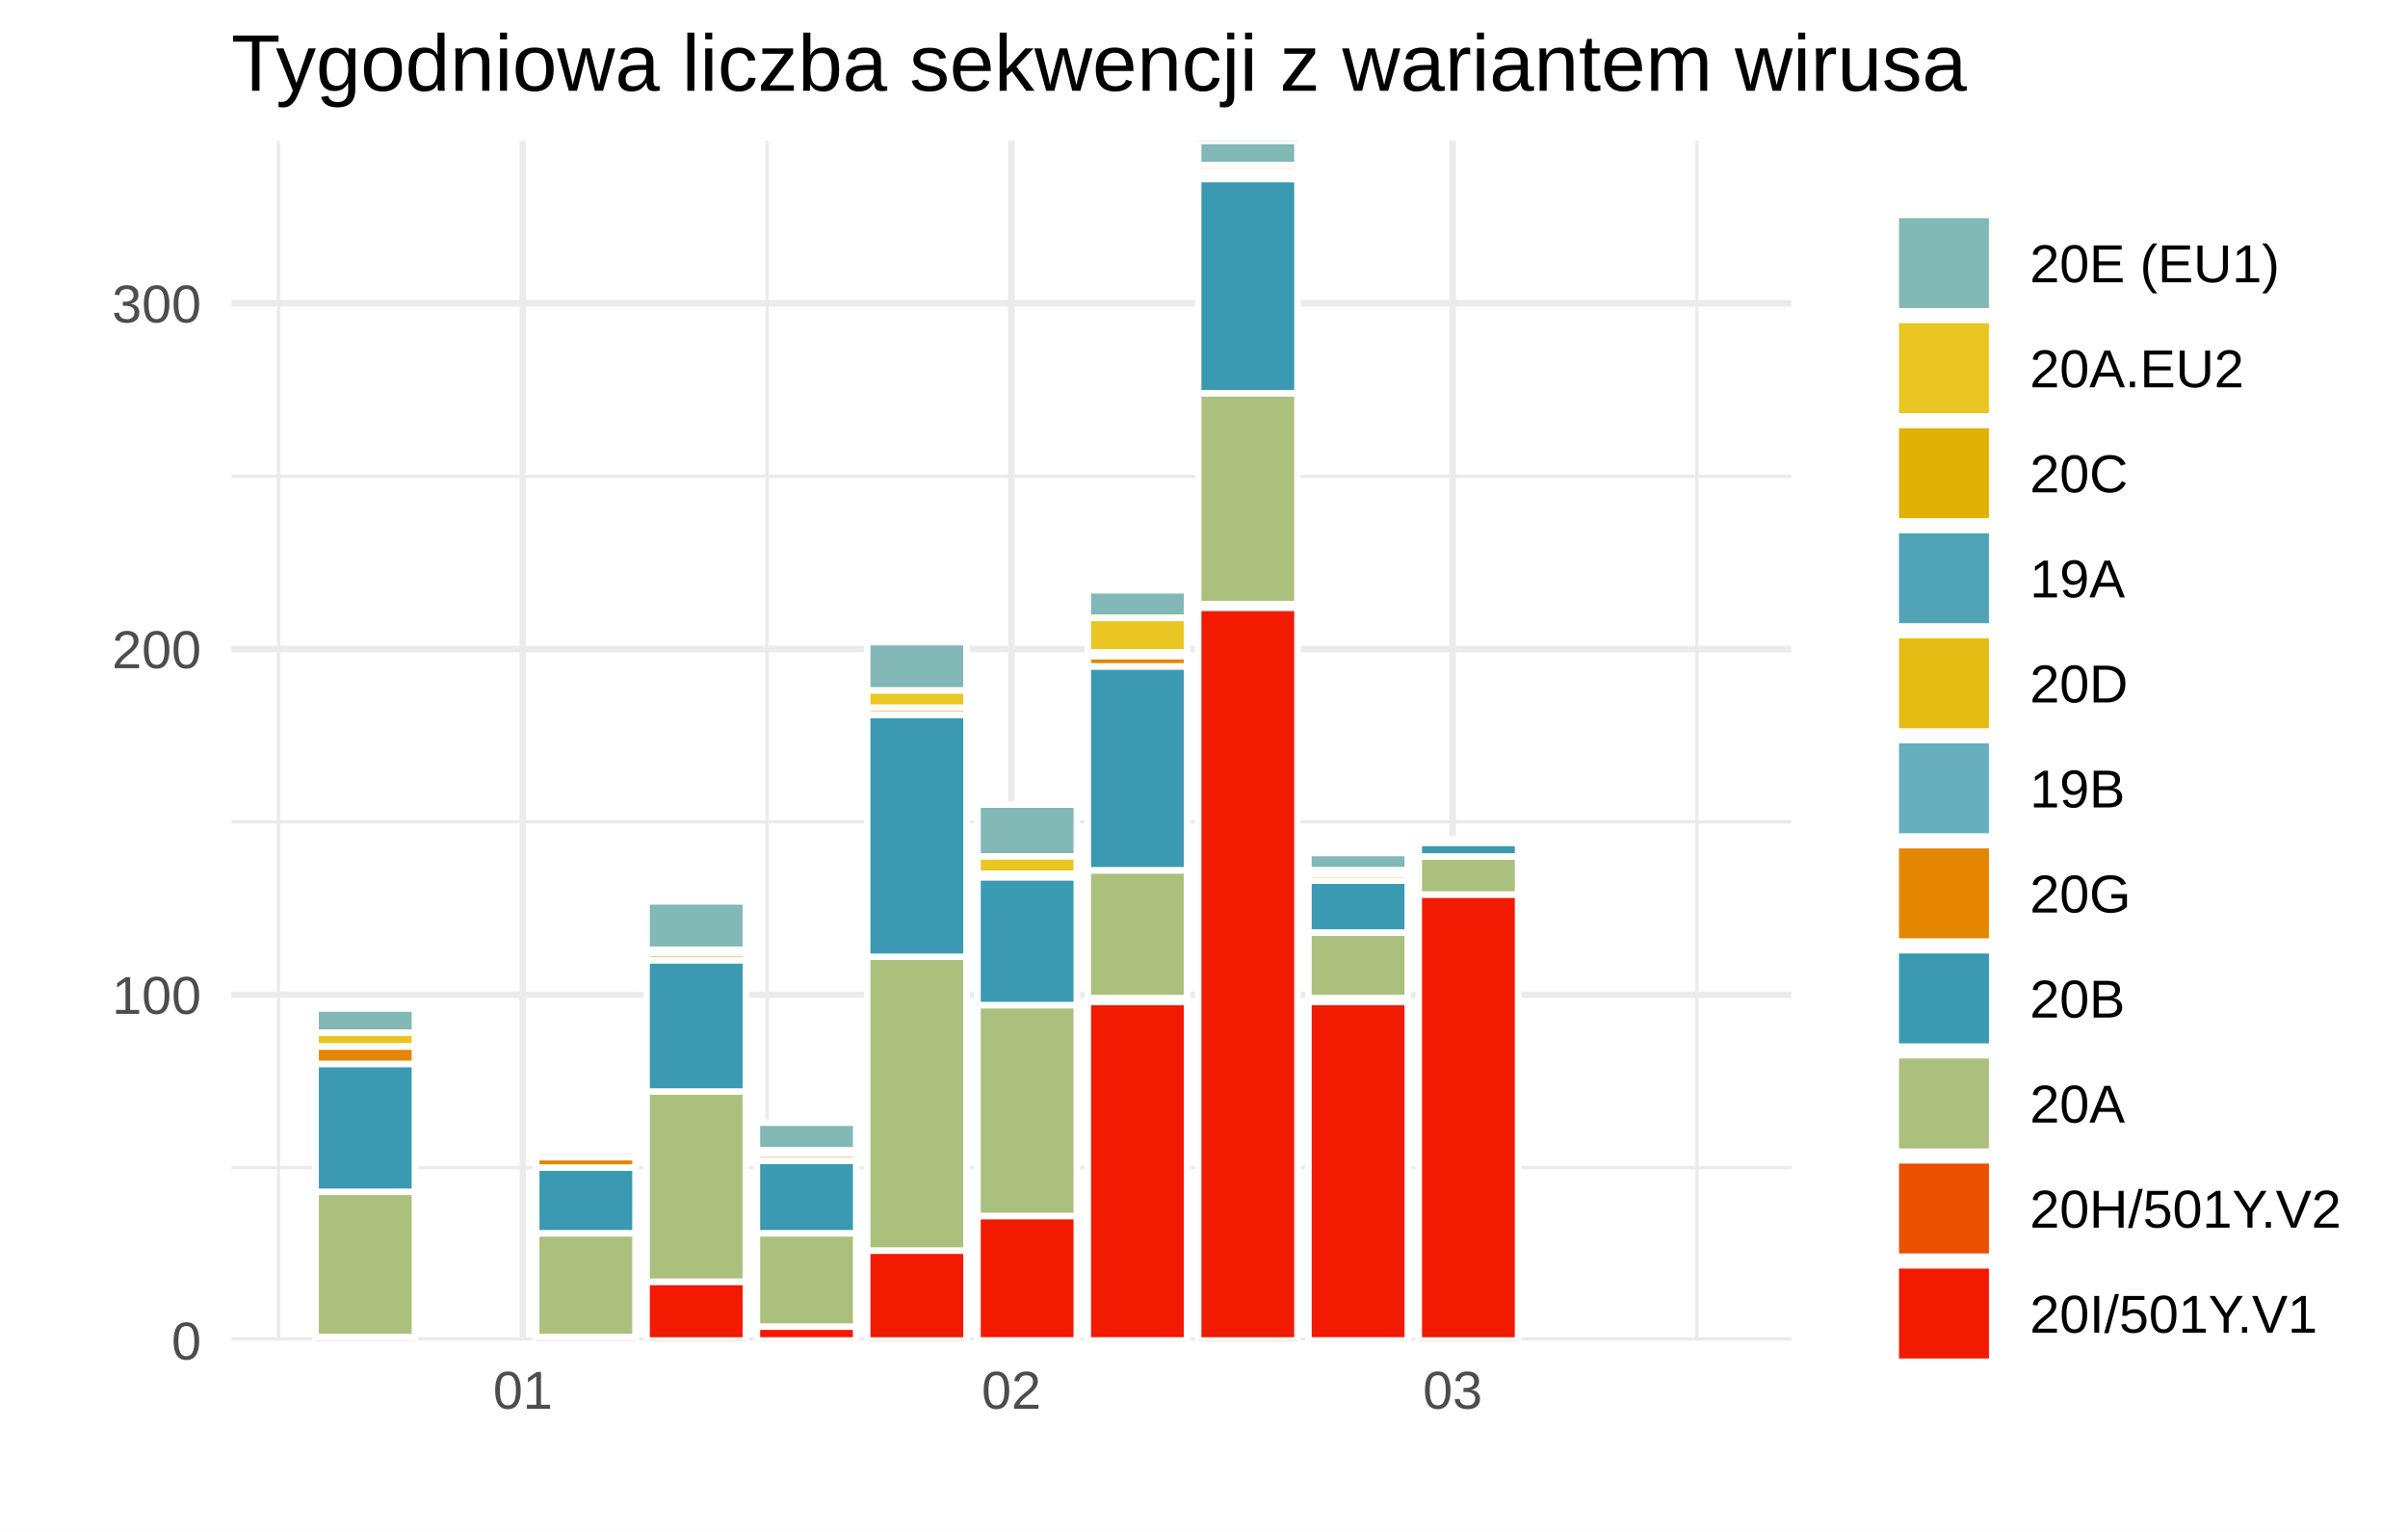
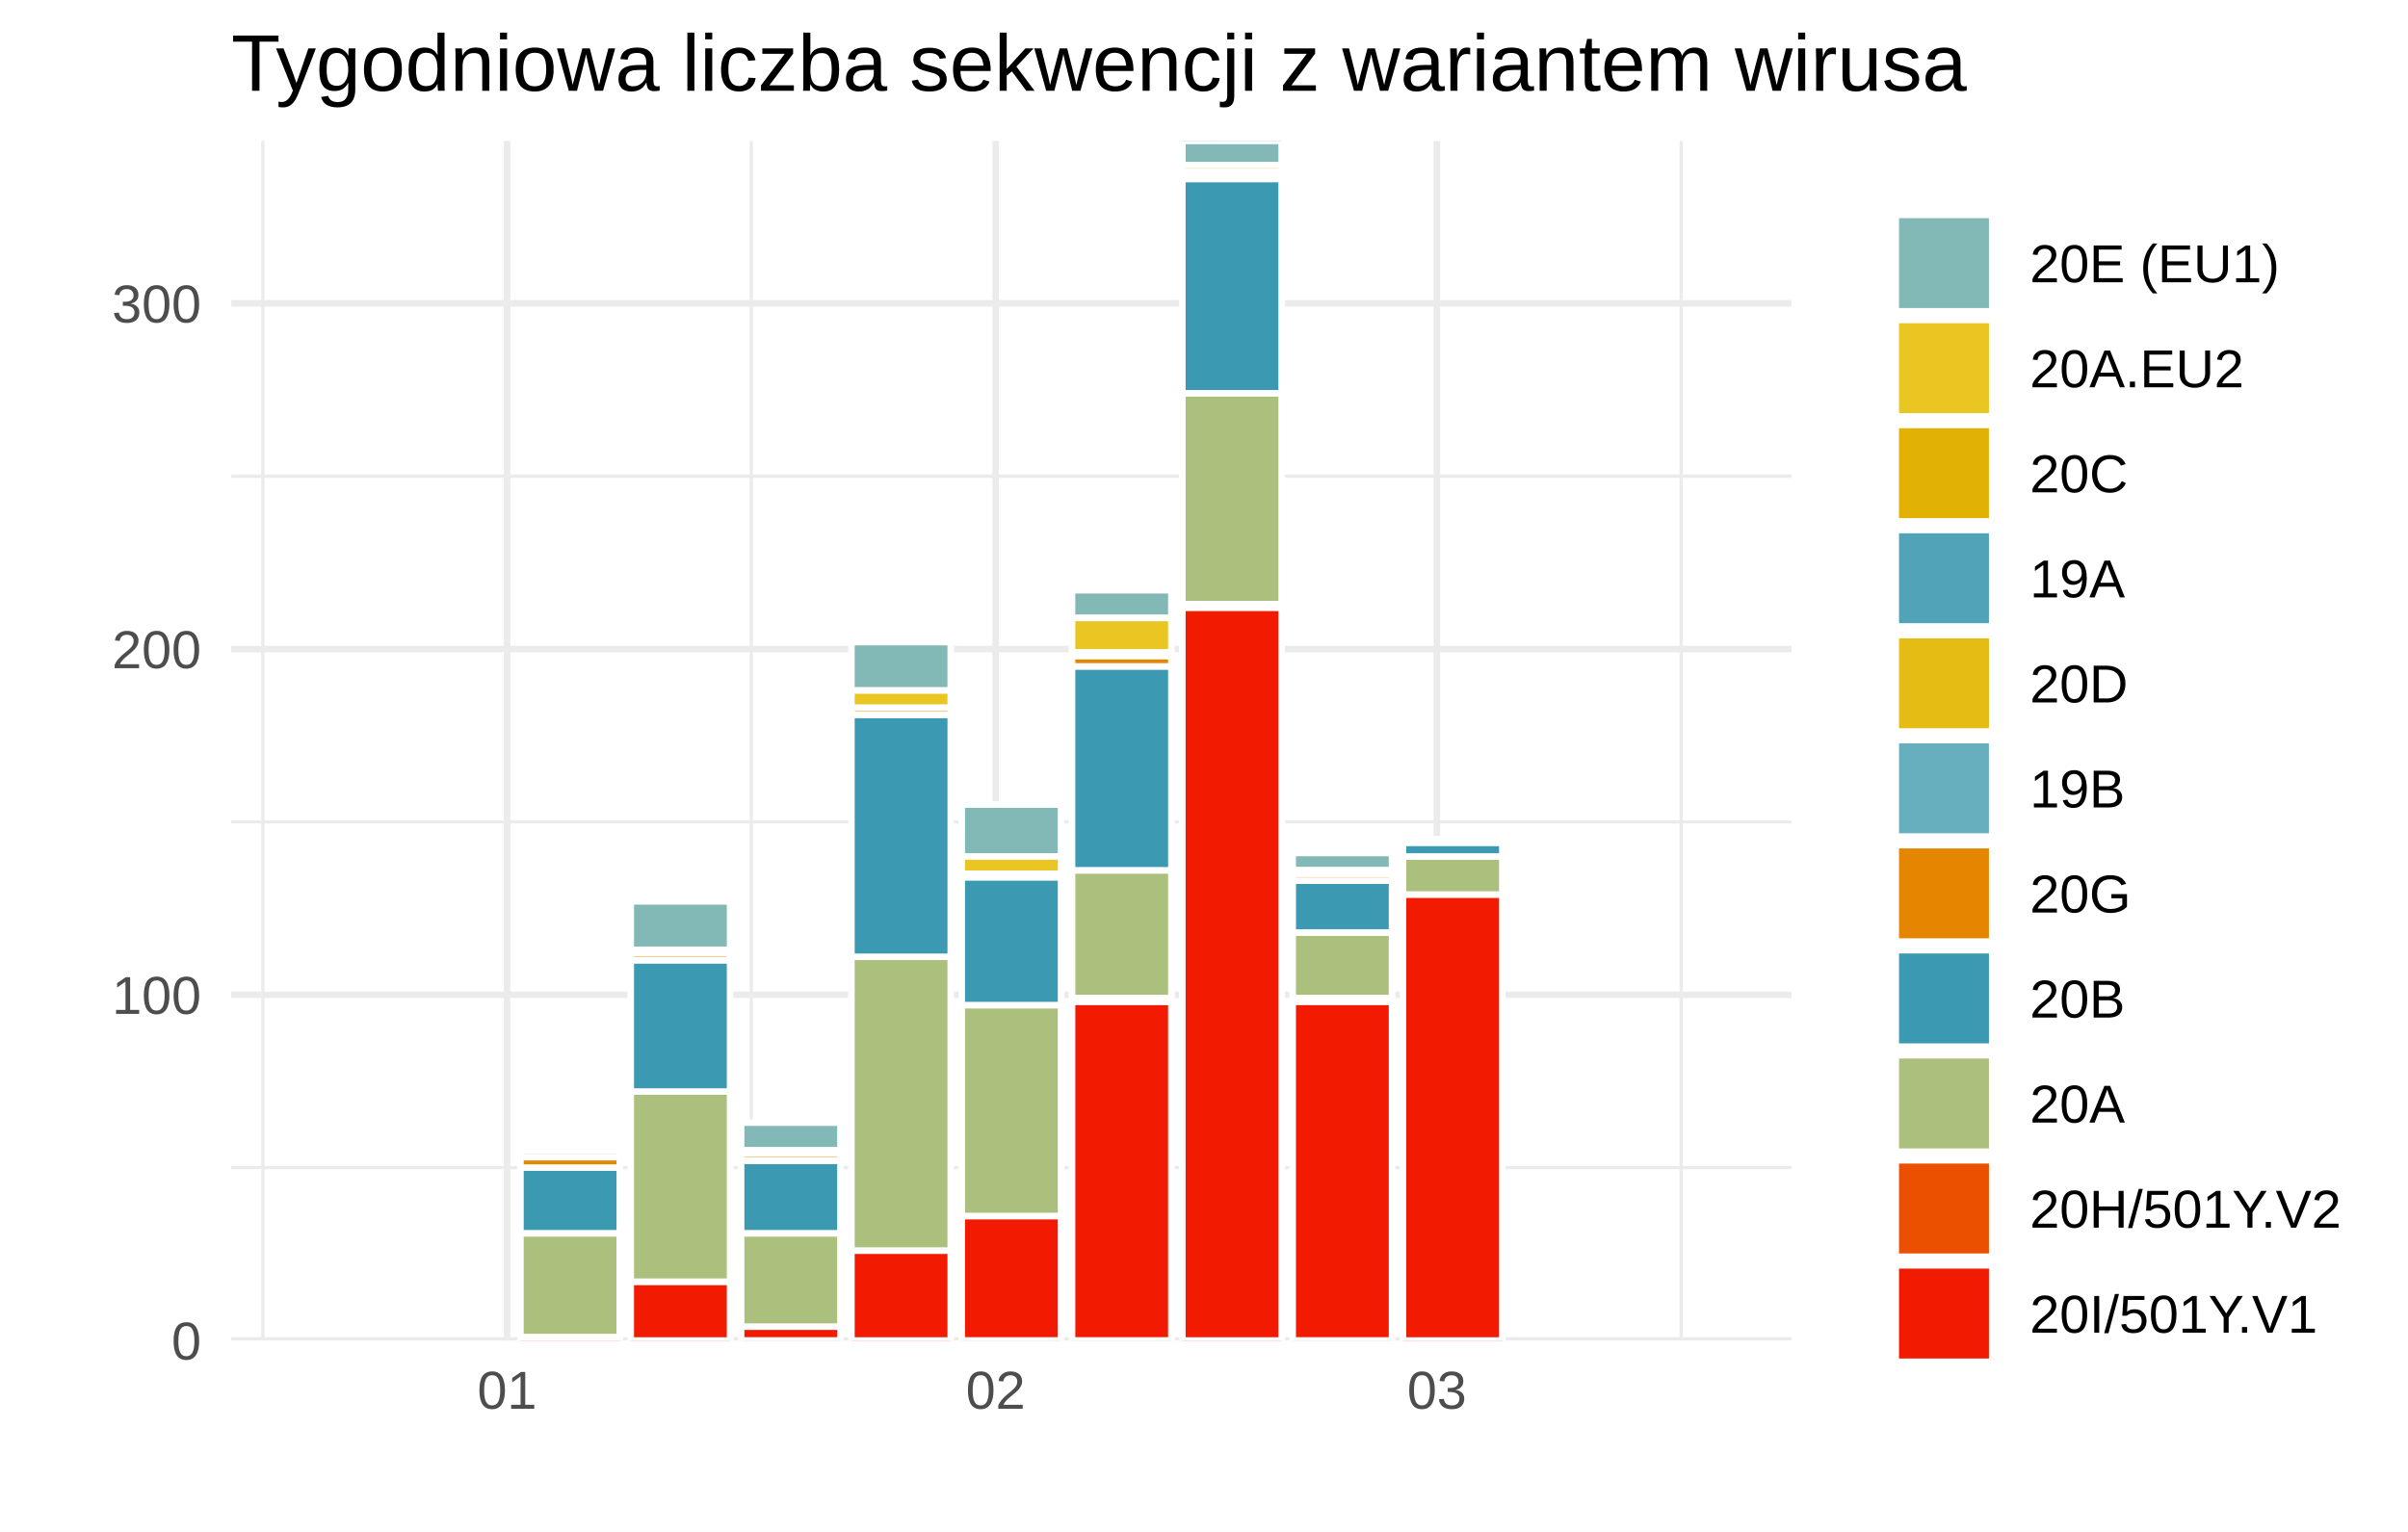
<svg xmlns="http://www.w3.org/2000/svg" class="svglite" width="396.00pt" height="252.00pt" viewBox="0 0 396.00 252.00">
  <defs>
    <style type="text/css">
    .svglite line, .svglite polyline, .svglite polygon, .svglite path, .svglite rect, .svglite circle {
      fill: none;
      stroke: #000000;
      stroke-linecap: round;
      stroke-linejoin: round;
      stroke-miterlimit: 10.00;
    }
  </style>
  </defs>
  <rect width="100%" height="100%" style="stroke: none; fill: #FFFFFF;" />
  <defs>
    <clipPath id="cpMC4wMHwzOTYuMDB8MC4wMHwyNTIuMDA=">
      <rect x="0.00" y="0.00" width="396.00" height="252.00" />
    </clipPath>
  </defs>
  <g clip-path="url(#cpMC4wMHwzOTYuMDB8MC4wMHwyNTIuMDA=)">
</g>
  <defs>
    <clipPath id="cpMzguMDN8Mjk0LjYyfDIzLjE4fDIyMC41MA==">
      <rect x="38.03" y="23.18" width="256.58" height="197.33" />
    </clipPath>
  </defs>
  <g clip-path="url(#cpMzguMDN8Mjk0LjYyfDIzLjE4fDIyMC41MA==)">
    <polyline points="38.03,192.07 294.62,192.07 " style="stroke-width: 0.53; stroke: #EBEBEB; stroke-linecap: butt;" />
    <polyline points="38.03,135.20 294.62,135.20 " style="stroke-width: 0.53; stroke: #EBEBEB; stroke-linecap: butt;" />
    <polyline points="38.03,78.34 294.62,78.34 " style="stroke-width: 0.53; stroke: #EBEBEB; stroke-linecap: butt;" />
-     <polyline points="45.81,220.50 45.81,23.18 " style="stroke-width: 0.53; stroke: #EBEBEB; stroke-linecap: butt;" />
-     <polyline points="126.15,220.50 126.15,23.18 " style="stroke-width: 0.53; stroke: #EBEBEB; stroke-linecap: butt;" />
-     <polyline points="202.61,220.50 202.61,23.18 " style="stroke-width: 0.53; stroke: #EBEBEB; stroke-linecap: butt;" />
-     <polyline points="279.06,220.50 279.06,23.18 " style="stroke-width: 0.53; stroke: #EBEBEB; stroke-linecap: butt;" />
+     <polyline points="43.22,220.50 43.22,23.18 " style="stroke-width: 0.53; stroke: #EBEBEB; stroke-linecap: butt;" />
+     <polyline points="123.56,220.50 123.56,23.18 " style="stroke-width: 0.53; stroke: #EBEBEB; stroke-linecap: butt;" />
+     <polyline points="200.02,220.50 200.02,23.18 " style="stroke-width: 0.53; stroke: #EBEBEB; stroke-linecap: butt;" />
+     <polyline points="276.47,220.50 276.47,23.18 " style="stroke-width: 0.53; stroke: #EBEBEB; stroke-linecap: butt;" />
    <polyline points="38.03,220.50 294.62,220.50 " style="stroke-width: 1.07; stroke: #EBEBEB; stroke-linecap: butt;" />
    <polyline points="38.03,163.64 294.62,163.64 " style="stroke-width: 1.07; stroke: #EBEBEB; stroke-linecap: butt;" />
    <polyline points="38.03,106.77 294.62,106.77 " style="stroke-width: 1.07; stroke: #EBEBEB; stroke-linecap: butt;" />
    <polyline points="38.03,49.90 294.62,49.90 " style="stroke-width: 1.07; stroke: #EBEBEB; stroke-linecap: butt;" />
-     <polyline points="85.98,220.50 85.98,23.18 " style="stroke-width: 1.07; stroke: #EBEBEB; stroke-linecap: butt;" />
-     <polyline points="166.32,220.50 166.32,23.18 " style="stroke-width: 1.07; stroke: #EBEBEB; stroke-linecap: butt;" />
-     <polyline points="238.89,220.50 238.89,23.18 " style="stroke-width: 1.07; stroke: #EBEBEB; stroke-linecap: butt;" />
-     <rect x="51.90" y="219.94" width="16.33" height="0.57" style="stroke-width: 1.07; stroke: #FFFFFF; stroke-linecap: square; stroke-linejoin: miter; fill: #F21A00;" />
-     <rect x="88.18" y="219.94" width="16.33" height="0.57" style="stroke-width: 1.07; stroke: #FFFFFF; stroke-linecap: square; stroke-linejoin: miter; fill: #F21A00;" />
-     <rect x="106.33" y="210.84" width="16.33" height="9.67" style="stroke-width: 1.07; stroke: #FFFFFF; stroke-linecap: square; stroke-linejoin: miter; fill: #F21A00;" />
-     <rect x="124.47" y="218.23" width="16.33" height="2.27" style="stroke-width: 1.07; stroke: #FFFFFF; stroke-linecap: square; stroke-linejoin: miter; fill: #F21A00;" />
-     <rect x="142.61" y="205.72" width="16.33" height="14.79" style="stroke-width: 1.07; stroke: #FFFFFF; stroke-linecap: square; stroke-linejoin: miter; fill: #F21A00;" />
-     <rect x="160.75" y="200.03" width="16.33" height="20.47" style="stroke-width: 1.07; stroke: #FFFFFF; stroke-linecap: square; stroke-linejoin: miter; fill: #F21A00;" />
-     <rect x="178.89" y="164.77" width="16.33" height="55.73" style="stroke-width: 1.07; stroke: #FFFFFF; stroke-linecap: square; stroke-linejoin: miter; fill: #F21A00;" />
-     <rect x="197.04" y="99.95" width="16.33" height="120.56" style="stroke-width: 1.07; stroke: #FFFFFF; stroke-linecap: square; stroke-linejoin: miter; fill: #F21A00;" />
-     <rect x="215.18" y="164.77" width="16.33" height="55.73" style="stroke-width: 1.07; stroke: #FFFFFF; stroke-linecap: square; stroke-linejoin: miter; fill: #F21A00;" />
-     <rect x="233.32" y="147.15" width="16.33" height="73.36" style="stroke-width: 1.07; stroke: #FFFFFF; stroke-linecap: square; stroke-linejoin: miter; fill: #F21A00;" />
-     <rect x="51.90" y="196.05" width="16.33" height="23.88" style="stroke-width: 1.07; stroke: #FFFFFF; stroke-linecap: square; stroke-linejoin: miter; fill: #ACC07E;" />
-     <rect x="88.18" y="202.88" width="16.33" height="17.06" style="stroke-width: 1.07; stroke: #FFFFFF; stroke-linecap: square; stroke-linejoin: miter; fill: #ACC07E;" />
-     <rect x="106.33" y="179.56" width="16.33" height="31.28" style="stroke-width: 1.07; stroke: #FFFFFF; stroke-linecap: square; stroke-linejoin: miter; fill: #ACC07E;" />
-     <rect x="124.47" y="202.88" width="16.33" height="15.35" style="stroke-width: 1.07; stroke: #FFFFFF; stroke-linecap: square; stroke-linejoin: miter; fill: #ACC07E;" />
-     <rect x="142.61" y="157.38" width="16.33" height="48.34" style="stroke-width: 1.07; stroke: #FFFFFF; stroke-linecap: square; stroke-linejoin: miter; fill: #ACC07E;" />
-     <rect x="160.75" y="165.34" width="16.33" height="34.69" style="stroke-width: 1.07; stroke: #FFFFFF; stroke-linecap: square; stroke-linejoin: miter; fill: #ACC07E;" />
-     <rect x="178.89" y="143.17" width="16.33" height="21.04" style="stroke-width: 1.07; stroke: #FFFFFF; stroke-linecap: square; stroke-linejoin: miter; fill: #ACC07E;" />
-     <rect x="197.04" y="64.69" width="16.33" height="34.69" style="stroke-width: 1.07; stroke: #FFFFFF; stroke-linecap: square; stroke-linejoin: miter; fill: #ACC07E;" />
-     <rect x="215.18" y="153.40" width="16.33" height="10.80" style="stroke-width: 1.07; stroke: #FFFFFF; stroke-linecap: square; stroke-linejoin: miter; fill: #ACC07E;" />
-     <rect x="233.32" y="140.89" width="16.33" height="6.26" style="stroke-width: 1.07; stroke: #FFFFFF; stroke-linecap: square; stroke-linejoin: miter; fill: #ACC07E;" />
-     <rect x="51.90" y="175.01" width="16.33" height="21.04" style="stroke-width: 1.07; stroke: #FFFFFF; stroke-linecap: square; stroke-linejoin: miter; fill: #3B9AB2;" />
-     <rect x="88.18" y="192.07" width="16.33" height="10.80" style="stroke-width: 1.07; stroke: #FFFFFF; stroke-linecap: square; stroke-linejoin: miter; fill: #3B9AB2;" />
-     <rect x="106.33" y="157.95" width="16.33" height="21.61" style="stroke-width: 1.07; stroke: #FFFFFF; stroke-linecap: square; stroke-linejoin: miter; fill: #3B9AB2;" />
-     <rect x="124.47" y="190.93" width="16.33" height="11.94" style="stroke-width: 1.07; stroke: #FFFFFF; stroke-linecap: square; stroke-linejoin: miter; fill: #3B9AB2;" />
-     <rect x="142.61" y="117.58" width="16.33" height="39.81" style="stroke-width: 1.07; stroke: #FFFFFF; stroke-linecap: square; stroke-linejoin: miter; fill: #3B9AB2;" />
-     <rect x="160.75" y="144.30" width="16.33" height="21.04" style="stroke-width: 1.07; stroke: #FFFFFF; stroke-linecap: square; stroke-linejoin: miter; fill: #3B9AB2;" />
-     <rect x="178.89" y="109.61" width="16.33" height="33.55" style="stroke-width: 1.07; stroke: #FFFFFF; stroke-linecap: square; stroke-linejoin: miter; fill: #3B9AB2;" />
-     <rect x="197.04" y="29.43" width="16.33" height="35.26" style="stroke-width: 1.07; stroke: #FFFFFF; stroke-linecap: square; stroke-linejoin: miter; fill: #3B9AB2;" />
-     <rect x="215.18" y="144.87" width="16.33" height="8.53" style="stroke-width: 1.07; stroke: #FFFFFF; stroke-linecap: square; stroke-linejoin: miter; fill: #3B9AB2;" />
-     <rect x="233.32" y="138.62" width="16.33" height="2.27" style="stroke-width: 1.07; stroke: #FFFFFF; stroke-linecap: square; stroke-linejoin: miter; fill: #3B9AB2;" />
-     <rect x="51.90" y="165.91" width="16.33" height="3.98" style="stroke-width: 1.07; stroke: #FFFFFF; stroke-linecap: square; stroke-linejoin: miter; fill: #82B8B6;" />
-     <rect x="88.18" y="189.23" width="16.33" height="1.14" style="stroke-width: 1.07; stroke: #FFFFFF; stroke-linecap: square; stroke-linejoin: miter; fill: #82B8B6;" />
-     <rect x="106.33" y="148.28" width="16.33" height="7.96" style="stroke-width: 1.07; stroke: #FFFFFF; stroke-linecap: square; stroke-linejoin: miter; fill: #82B8B6;" />
-     <rect x="124.47" y="184.68" width="16.33" height="4.55" style="stroke-width: 1.07; stroke: #FFFFFF; stroke-linecap: square; stroke-linejoin: miter; fill: #82B8B6;" />
-     <rect x="142.61" y="105.63" width="16.33" height="7.96" style="stroke-width: 1.07; stroke: #FFFFFF; stroke-linecap: square; stroke-linejoin: miter; fill: #82B8B6;" />
-     <rect x="160.75" y="132.36" width="16.33" height="8.53" style="stroke-width: 1.07; stroke: #FFFFFF; stroke-linecap: square; stroke-linejoin: miter; fill: #82B8B6;" />
-     <rect x="178.89" y="97.10" width="16.33" height="4.55" style="stroke-width: 1.07; stroke: #FFFFFF; stroke-linecap: square; stroke-linejoin: miter; fill: #82B8B6;" />
-     <rect x="197.04" y="23.18" width="16.33" height="3.98" style="stroke-width: 1.07; stroke: #FFFFFF; stroke-linecap: square; stroke-linejoin: miter; fill: #82B8B6;" />
-     <rect x="215.18" y="140.32" width="16.33" height="2.84" style="stroke-width: 1.07; stroke: #FFFFFF; stroke-linecap: square; stroke-linejoin: miter; fill: #82B8B6;" />
-     <rect x="233.32" y="138.05" width="16.33" height="0.00" style="stroke-width: 1.07; stroke: #FFFFFF; stroke-linecap: square; stroke-linejoin: miter; fill: #82B8B6;" />
-     <rect x="51.90" y="169.89" width="16.33" height="2.27" style="stroke-width: 1.07; stroke: #FFFFFF; stroke-linecap: square; stroke-linejoin: miter; fill: #E9C622;" />
-     <rect x="88.18" y="190.36" width="16.33" height="0.00" style="stroke-width: 1.07; stroke: #FFFFFF; stroke-linecap: square; stroke-linejoin: miter; fill: #E9C622;" />
-     <rect x="106.33" y="156.24" width="16.33" height="0.57" style="stroke-width: 1.07; stroke: #FFFFFF; stroke-linecap: square; stroke-linejoin: miter; fill: #E9C622;" />
-     <rect x="124.47" y="189.23" width="16.33" height="0.57" style="stroke-width: 1.07; stroke: #FFFFFF; stroke-linecap: square; stroke-linejoin: miter; fill: #E9C622;" />
-     <rect x="142.61" y="113.59" width="16.33" height="2.84" style="stroke-width: 1.07; stroke: #FFFFFF; stroke-linecap: square; stroke-linejoin: miter; fill: #E9C622;" />
-     <rect x="160.75" y="140.89" width="16.33" height="2.84" style="stroke-width: 1.07; stroke: #FFFFFF; stroke-linecap: square; stroke-linejoin: miter; fill: #E9C622;" />
-     <rect x="178.89" y="101.65" width="16.33" height="5.69" style="stroke-width: 1.07; stroke: #FFFFFF; stroke-linecap: square; stroke-linejoin: miter; fill: #E9C622;" />
-     <rect x="197.04" y="27.16" width="16.33" height="0.00" style="stroke-width: 1.07; stroke: #FFFFFF; stroke-linecap: square; stroke-linejoin: miter; fill: #E9C622;" />
-     <rect x="215.18" y="143.17" width="16.33" height="0.00" style="stroke-width: 1.07; stroke: #FFFFFF; stroke-linecap: square; stroke-linejoin: miter; fill: #E9C622;" />
-     <rect x="233.32" y="138.05" width="16.33" height="0.00" style="stroke-width: 1.07; stroke: #FFFFFF; stroke-linecap: square; stroke-linejoin: miter; fill: #E9C622;" />
-     <rect x="51.90" y="172.17" width="16.33" height="2.84" style="stroke-width: 1.07; stroke: #FFFFFF; stroke-linecap: square; stroke-linejoin: miter; fill: #E58600;" />
-     <rect x="88.18" y="190.36" width="16.33" height="1.71" style="stroke-width: 1.07; stroke: #FFFFFF; stroke-linecap: square; stroke-linejoin: miter; fill: #E58600;" />
-     <rect x="106.33" y="156.81" width="16.33" height="1.14" style="stroke-width: 1.07; stroke: #FFFFFF; stroke-linecap: square; stroke-linejoin: miter; fill: #E58600;" />
-     <rect x="124.47" y="189.80" width="16.33" height="1.14" style="stroke-width: 1.07; stroke: #FFFFFF; stroke-linecap: square; stroke-linejoin: miter; fill: #E58600;" />
-     <rect x="142.61" y="116.44" width="16.33" height="1.14" style="stroke-width: 1.07; stroke: #FFFFFF; stroke-linecap: square; stroke-linejoin: miter; fill: #E58600;" />
-     <rect x="160.75" y="143.73" width="16.33" height="0.57" style="stroke-width: 1.07; stroke: #FFFFFF; stroke-linecap: square; stroke-linejoin: miter; fill: #E58600;" />
-     <rect x="178.89" y="107.91" width="16.33" height="1.71" style="stroke-width: 1.07; stroke: #FFFFFF; stroke-linecap: square; stroke-linejoin: miter; fill: #E58600;" />
-     <rect x="197.04" y="28.86" width="16.33" height="0.57" style="stroke-width: 1.07; stroke: #FFFFFF; stroke-linecap: square; stroke-linejoin: miter; fill: #E58600;" />
-     <rect x="215.18" y="143.73" width="16.33" height="1.14" style="stroke-width: 1.07; stroke: #FFFFFF; stroke-linecap: square; stroke-linejoin: miter; fill: #E58600;" />
-     <rect x="233.32" y="138.05" width="16.33" height="0.57" style="stroke-width: 1.07; stroke: #FFFFFF; stroke-linecap: square; stroke-linejoin: miter; fill: #E58600;" />
-     <rect x="51.90" y="172.17" width="16.33" height="0.00" style="stroke-width: 1.07; stroke: #FFFFFF; stroke-linecap: square; stroke-linejoin: miter; fill: #E1B103;" />
-     <rect x="88.18" y="190.36" width="16.33" height="0.00" style="stroke-width: 1.07; stroke: #FFFFFF; stroke-linecap: square; stroke-linejoin: miter; fill: #E1B103;" />
-     <rect x="106.33" y="156.81" width="16.33" height="0.00" style="stroke-width: 1.07; stroke: #FFFFFF; stroke-linecap: square; stroke-linejoin: miter; fill: #E1B103;" />
-     <rect x="124.47" y="189.80" width="16.33" height="0.00" style="stroke-width: 1.07; stroke: #FFFFFF; stroke-linecap: square; stroke-linejoin: miter; fill: #E1B103;" />
-     <rect x="142.61" y="116.44" width="16.33" height="0.00" style="stroke-width: 1.07; stroke: #FFFFFF; stroke-linecap: square; stroke-linejoin: miter; fill: #E1B103;" />
-     <rect x="160.75" y="143.73" width="16.33" height="0.00" style="stroke-width: 1.07; stroke: #FFFFFF; stroke-linecap: square; stroke-linejoin: miter; fill: #E1B103;" />
-     <rect x="178.89" y="107.34" width="16.33" height="0.00" style="stroke-width: 1.07; stroke: #FFFFFF; stroke-linecap: square; stroke-linejoin: miter; fill: #E1B103;" />
-     <rect x="197.04" y="27.16" width="16.33" height="1.14" style="stroke-width: 1.07; stroke: #FFFFFF; stroke-linecap: square; stroke-linejoin: miter; fill: #E1B103;" />
-     <rect x="215.18" y="143.17" width="16.33" height="0.57" style="stroke-width: 1.07; stroke: #FFFFFF; stroke-linecap: square; stroke-linejoin: miter; fill: #E1B103;" />
-     <rect x="233.32" y="138.05" width="16.33" height="0.00" style="stroke-width: 1.07; stroke: #FFFFFF; stroke-linecap: square; stroke-linejoin: miter; fill: #E1B103;" />
-     <rect x="51.90" y="172.17" width="16.33" height="0.00" style="stroke-width: 1.07; stroke: #FFFFFF; stroke-linecap: square; stroke-linejoin: miter; fill: #51A4B8;" />
-     <rect x="88.18" y="190.36" width="16.33" height="0.00" style="stroke-width: 1.07; stroke: #FFFFFF; stroke-linecap: square; stroke-linejoin: miter; fill: #51A4B8;" />
-     <rect x="106.33" y="156.81" width="16.33" height="0.00" style="stroke-width: 1.07; stroke: #FFFFFF; stroke-linecap: square; stroke-linejoin: miter; fill: #51A4B8;" />
-     <rect x="124.47" y="189.80" width="16.33" height="0.00" style="stroke-width: 1.07; stroke: #FFFFFF; stroke-linecap: square; stroke-linejoin: miter; fill: #51A4B8;" />
-     <rect x="142.61" y="116.44" width="16.33" height="0.00" style="stroke-width: 1.07; stroke: #FFFFFF; stroke-linecap: square; stroke-linejoin: miter; fill: #51A4B8;" />
-     <rect x="160.75" y="143.73" width="16.33" height="0.00" style="stroke-width: 1.07; stroke: #FFFFFF; stroke-linecap: square; stroke-linejoin: miter; fill: #51A4B8;" />
-     <rect x="178.89" y="107.34" width="16.33" height="0.00" style="stroke-width: 1.07; stroke: #FFFFFF; stroke-linecap: square; stroke-linejoin: miter; fill: #51A4B8;" />
-     <rect x="197.04" y="28.30" width="16.33" height="0.00" style="stroke-width: 1.07; stroke: #FFFFFF; stroke-linecap: square; stroke-linejoin: miter; fill: #51A4B8;" />
-     <rect x="215.18" y="143.73" width="16.33" height="0.00" style="stroke-width: 1.07; stroke: #FFFFFF; stroke-linecap: square; stroke-linejoin: miter; fill: #51A4B8;" />
-     <rect x="233.32" y="138.05" width="16.33" height="0.00" style="stroke-width: 1.07; stroke: #FFFFFF; stroke-linecap: square; stroke-linejoin: miter; fill: #51A4B8;" />
-     <rect x="51.90" y="172.17" width="16.33" height="0.00" style="stroke-width: 1.07; stroke: #FFFFFF; stroke-linecap: square; stroke-linejoin: miter; fill: #E5BC13;" />
-     <rect x="88.18" y="190.36" width="16.33" height="0.00" style="stroke-width: 1.07; stroke: #FFFFFF; stroke-linecap: square; stroke-linejoin: miter; fill: #E5BC13;" />
-     <rect x="106.33" y="156.81" width="16.33" height="0.00" style="stroke-width: 1.07; stroke: #FFFFFF; stroke-linecap: square; stroke-linejoin: miter; fill: #E5BC13;" />
-     <rect x="124.47" y="189.80" width="16.33" height="0.00" style="stroke-width: 1.07; stroke: #FFFFFF; stroke-linecap: square; stroke-linejoin: miter; fill: #E5BC13;" />
-     <rect x="142.61" y="116.44" width="16.33" height="0.00" style="stroke-width: 1.07; stroke: #FFFFFF; stroke-linecap: square; stroke-linejoin: miter; fill: #E5BC13;" />
-     <rect x="160.75" y="143.73" width="16.33" height="0.00" style="stroke-width: 1.07; stroke: #FFFFFF; stroke-linecap: square; stroke-linejoin: miter; fill: #E5BC13;" />
-     <rect x="178.89" y="107.34" width="16.33" height="0.57" style="stroke-width: 1.07; stroke: #FFFFFF; stroke-linecap: square; stroke-linejoin: miter; fill: #E5BC13;" />
-     <rect x="197.04" y="28.30" width="16.33" height="0.57" style="stroke-width: 1.07; stroke: #FFFFFF; stroke-linecap: square; stroke-linejoin: miter; fill: #E5BC13;" />
-     <rect x="215.18" y="143.73" width="16.33" height="0.00" style="stroke-width: 1.07; stroke: #FFFFFF; stroke-linecap: square; stroke-linejoin: miter; fill: #E5BC13;" />
-     <rect x="233.32" y="138.05" width="16.33" height="0.00" style="stroke-width: 1.07; stroke: #FFFFFF; stroke-linecap: square; stroke-linejoin: miter; fill: #E5BC13;" />
-     <rect x="51.90" y="219.94" width="16.33" height="0.00" style="stroke-width: 1.07; stroke: #FFFFFF; stroke-linecap: square; stroke-linejoin: miter; fill: #EB5000;" />
-     <rect x="88.18" y="219.94" width="16.33" height="0.00" style="stroke-width: 1.07; stroke: #FFFFFF; stroke-linecap: square; stroke-linejoin: miter; fill: #EB5000;" />
-     <rect x="106.33" y="210.84" width="16.33" height="0.00" style="stroke-width: 1.07; stroke: #FFFFFF; stroke-linecap: square; stroke-linejoin: miter; fill: #EB5000;" />
-     <rect x="124.47" y="218.23" width="16.33" height="0.00" style="stroke-width: 1.07; stroke: #FFFFFF; stroke-linecap: square; stroke-linejoin: miter; fill: #EB5000;" />
-     <rect x="142.61" y="205.72" width="16.33" height="0.00" style="stroke-width: 1.07; stroke: #FFFFFF; stroke-linecap: square; stroke-linejoin: miter; fill: #EB5000;" />
-     <rect x="160.75" y="200.03" width="16.33" height="0.00" style="stroke-width: 1.07; stroke: #FFFFFF; stroke-linecap: square; stroke-linejoin: miter; fill: #EB5000;" />
-     <rect x="178.89" y="164.21" width="16.33" height="0.57" style="stroke-width: 1.07; stroke: #FFFFFF; stroke-linecap: square; stroke-linejoin: miter; fill: #EB5000;" />
-     <rect x="197.04" y="99.38" width="16.33" height="0.57" style="stroke-width: 1.07; stroke: #FFFFFF; stroke-linecap: square; stroke-linejoin: miter; fill: #EB5000;" />
-     <rect x="215.18" y="164.21" width="16.33" height="0.57" style="stroke-width: 1.07; stroke: #FFFFFF; stroke-linecap: square; stroke-linejoin: miter; fill: #EB5000;" />
-     <rect x="233.32" y="147.15" width="16.33" height="0.00" style="stroke-width: 1.07; stroke: #FFFFFF; stroke-linecap: square; stroke-linejoin: miter; fill: #EB5000;" />
-     <rect x="51.90" y="172.17" width="16.33" height="0.00" style="stroke-width: 1.07; stroke: #FFFFFF; stroke-linecap: square; stroke-linejoin: miter; fill: #67AFBF;" />
-     <rect x="88.18" y="190.36" width="16.33" height="0.00" style="stroke-width: 1.07; stroke: #FFFFFF; stroke-linecap: square; stroke-linejoin: miter; fill: #67AFBF;" />
-     <rect x="106.33" y="156.81" width="16.33" height="0.00" style="stroke-width: 1.07; stroke: #FFFFFF; stroke-linecap: square; stroke-linejoin: miter; fill: #67AFBF;" />
-     <rect x="124.47" y="189.80" width="16.33" height="0.00" style="stroke-width: 1.07; stroke: #FFFFFF; stroke-linecap: square; stroke-linejoin: miter; fill: #67AFBF;" />
-     <rect x="142.61" y="116.44" width="16.33" height="0.00" style="stroke-width: 1.07; stroke: #FFFFFF; stroke-linecap: square; stroke-linejoin: miter; fill: #67AFBF;" />
-     <rect x="160.75" y="143.73" width="16.33" height="0.00" style="stroke-width: 1.07; stroke: #FFFFFF; stroke-linecap: square; stroke-linejoin: miter; fill: #67AFBF;" />
-     <rect x="178.89" y="107.91" width="16.33" height="0.00" style="stroke-width: 1.07; stroke: #FFFFFF; stroke-linecap: square; stroke-linejoin: miter; fill: #67AFBF;" />
-     <rect x="197.04" y="28.86" width="16.33" height="0.00" style="stroke-width: 1.07; stroke: #FFFFFF; stroke-linecap: square; stroke-linejoin: miter; fill: #67AFBF;" />
-     <rect x="215.18" y="143.73" width="16.33" height="0.00" style="stroke-width: 1.07; stroke: #FFFFFF; stroke-linecap: square; stroke-linejoin: miter; fill: #67AFBF;" />
-     <rect x="233.32" y="138.05" width="16.33" height="0.00" style="stroke-width: 1.07; stroke: #FFFFFF; stroke-linecap: square; stroke-linejoin: miter; fill: #67AFBF;" />
+     <polyline points="83.39,220.50 83.39,23.18 " style="stroke-width: 1.07; stroke: #EBEBEB; stroke-linecap: butt;" />
+     <polyline points="163.73,220.50 163.73,23.18 " style="stroke-width: 1.07; stroke: #EBEBEB; stroke-linecap: butt;" />
+     <polyline points="236.30,220.50 236.30,23.18 " style="stroke-width: 1.07; stroke: #EBEBEB; stroke-linecap: butt;" />
+     <rect x="85.59" y="219.94" width="16.33" height="0.57" style="stroke-width: 1.07; stroke: #FFFFFF; stroke-linecap: square; stroke-linejoin: miter; fill: #F21A00;" />
+     <rect x="103.73" y="210.84" width="16.33" height="9.67" style="stroke-width: 1.07; stroke: #FFFFFF; stroke-linecap: square; stroke-linejoin: miter; fill: #F21A00;" />
+     <rect x="121.88" y="218.23" width="16.33" height="2.27" style="stroke-width: 1.07; stroke: #FFFFFF; stroke-linecap: square; stroke-linejoin: miter; fill: #F21A00;" />
+     <rect x="140.02" y="205.72" width="16.33" height="14.79" style="stroke-width: 1.07; stroke: #FFFFFF; stroke-linecap: square; stroke-linejoin: miter; fill: #F21A00;" />
+     <rect x="158.16" y="200.03" width="16.33" height="20.47" style="stroke-width: 1.07; stroke: #FFFFFF; stroke-linecap: square; stroke-linejoin: miter; fill: #F21A00;" />
+     <rect x="176.30" y="164.77" width="16.33" height="55.73" style="stroke-width: 1.07; stroke: #FFFFFF; stroke-linecap: square; stroke-linejoin: miter; fill: #F21A00;" />
+     <rect x="194.44" y="99.95" width="16.33" height="120.56" style="stroke-width: 1.07; stroke: #FFFFFF; stroke-linecap: square; stroke-linejoin: miter; fill: #F21A00;" />
+     <rect x="212.59" y="164.77" width="16.33" height="55.73" style="stroke-width: 1.07; stroke: #FFFFFF; stroke-linecap: square; stroke-linejoin: miter; fill: #F21A00;" />
+     <rect x="230.73" y="147.15" width="16.33" height="73.36" style="stroke-width: 1.07; stroke: #FFFFFF; stroke-linecap: square; stroke-linejoin: miter; fill: #F21A00;" />
+     <rect x="85.59" y="202.88" width="16.33" height="17.06" style="stroke-width: 1.07; stroke: #FFFFFF; stroke-linecap: square; stroke-linejoin: miter; fill: #ACC07E;" />
+     <rect x="103.73" y="179.56" width="16.33" height="31.28" style="stroke-width: 1.07; stroke: #FFFFFF; stroke-linecap: square; stroke-linejoin: miter; fill: #ACC07E;" />
+     <rect x="121.88" y="202.88" width="16.33" height="15.35" style="stroke-width: 1.07; stroke: #FFFFFF; stroke-linecap: square; stroke-linejoin: miter; fill: #ACC07E;" />
+     <rect x="140.02" y="157.38" width="16.33" height="48.34" style="stroke-width: 1.07; stroke: #FFFFFF; stroke-linecap: square; stroke-linejoin: miter; fill: #ACC07E;" />
+     <rect x="158.16" y="165.34" width="16.33" height="34.69" style="stroke-width: 1.07; stroke: #FFFFFF; stroke-linecap: square; stroke-linejoin: miter; fill: #ACC07E;" />
+     <rect x="176.30" y="143.17" width="16.33" height="21.04" style="stroke-width: 1.07; stroke: #FFFFFF; stroke-linecap: square; stroke-linejoin: miter; fill: #ACC07E;" />
+     <rect x="194.44" y="64.69" width="16.33" height="34.69" style="stroke-width: 1.07; stroke: #FFFFFF; stroke-linecap: square; stroke-linejoin: miter; fill: #ACC07E;" />
+     <rect x="212.59" y="153.40" width="16.33" height="10.80" style="stroke-width: 1.07; stroke: #FFFFFF; stroke-linecap: square; stroke-linejoin: miter; fill: #ACC07E;" />
+     <rect x="230.73" y="140.89" width="16.33" height="6.26" style="stroke-width: 1.07; stroke: #FFFFFF; stroke-linecap: square; stroke-linejoin: miter; fill: #ACC07E;" />
+     <rect x="85.59" y="192.07" width="16.33" height="10.80" style="stroke-width: 1.07; stroke: #FFFFFF; stroke-linecap: square; stroke-linejoin: miter; fill: #3B9AB2;" />
+     <rect x="103.73" y="157.95" width="16.33" height="21.61" style="stroke-width: 1.07; stroke: #FFFFFF; stroke-linecap: square; stroke-linejoin: miter; fill: #3B9AB2;" />
+     <rect x="121.88" y="190.93" width="16.33" height="11.94" style="stroke-width: 1.07; stroke: #FFFFFF; stroke-linecap: square; stroke-linejoin: miter; fill: #3B9AB2;" />
+     <rect x="140.02" y="117.58" width="16.33" height="39.81" style="stroke-width: 1.07; stroke: #FFFFFF; stroke-linecap: square; stroke-linejoin: miter; fill: #3B9AB2;" />
+     <rect x="158.16" y="144.30" width="16.33" height="21.04" style="stroke-width: 1.07; stroke: #FFFFFF; stroke-linecap: square; stroke-linejoin: miter; fill: #3B9AB2;" />
+     <rect x="176.30" y="109.61" width="16.33" height="33.55" style="stroke-width: 1.07; stroke: #FFFFFF; stroke-linecap: square; stroke-linejoin: miter; fill: #3B9AB2;" />
+     <rect x="194.44" y="29.43" width="16.33" height="35.26" style="stroke-width: 1.07; stroke: #FFFFFF; stroke-linecap: square; stroke-linejoin: miter; fill: #3B9AB2;" />
+     <rect x="212.59" y="144.87" width="16.33" height="8.53" style="stroke-width: 1.07; stroke: #FFFFFF; stroke-linecap: square; stroke-linejoin: miter; fill: #3B9AB2;" />
+     <rect x="230.73" y="138.62" width="16.33" height="2.27" style="stroke-width: 1.07; stroke: #FFFFFF; stroke-linecap: square; stroke-linejoin: miter; fill: #3B9AB2;" />
+     <rect x="85.59" y="189.23" width="16.33" height="1.14" style="stroke-width: 1.07; stroke: #FFFFFF; stroke-linecap: square; stroke-linejoin: miter; fill: #82B8B6;" />
+     <rect x="103.73" y="148.28" width="16.33" height="7.96" style="stroke-width: 1.07; stroke: #FFFFFF; stroke-linecap: square; stroke-linejoin: miter; fill: #82B8B6;" />
+     <rect x="121.88" y="184.68" width="16.33" height="4.55" style="stroke-width: 1.07; stroke: #FFFFFF; stroke-linecap: square; stroke-linejoin: miter; fill: #82B8B6;" />
+     <rect x="140.02" y="105.63" width="16.33" height="7.96" style="stroke-width: 1.07; stroke: #FFFFFF; stroke-linecap: square; stroke-linejoin: miter; fill: #82B8B6;" />
+     <rect x="158.16" y="132.36" width="16.33" height="8.53" style="stroke-width: 1.07; stroke: #FFFFFF; stroke-linecap: square; stroke-linejoin: miter; fill: #82B8B6;" />
+     <rect x="176.30" y="97.10" width="16.33" height="4.55" style="stroke-width: 1.07; stroke: #FFFFFF; stroke-linecap: square; stroke-linejoin: miter; fill: #82B8B6;" />
+     <rect x="194.44" y="23.18" width="16.33" height="3.98" style="stroke-width: 1.07; stroke: #FFFFFF; stroke-linecap: square; stroke-linejoin: miter; fill: #82B8B6;" />
+     <rect x="212.59" y="140.32" width="16.33" height="2.84" style="stroke-width: 1.07; stroke: #FFFFFF; stroke-linecap: square; stroke-linejoin: miter; fill: #82B8B6;" />
+     <rect x="230.73" y="138.05" width="16.33" height="0.00" style="stroke-width: 1.07; stroke: #FFFFFF; stroke-linecap: square; stroke-linejoin: miter; fill: #82B8B6;" />
+     <rect x="85.59" y="190.36" width="16.33" height="0.00" style="stroke-width: 1.07; stroke: #FFFFFF; stroke-linecap: square; stroke-linejoin: miter; fill: #E9C622;" />
+     <rect x="103.73" y="156.24" width="16.33" height="0.57" style="stroke-width: 1.07; stroke: #FFFFFF; stroke-linecap: square; stroke-linejoin: miter; fill: #E9C622;" />
+     <rect x="121.88" y="189.23" width="16.33" height="0.57" style="stroke-width: 1.07; stroke: #FFFFFF; stroke-linecap: square; stroke-linejoin: miter; fill: #E9C622;" />
+     <rect x="140.02" y="113.59" width="16.33" height="2.84" style="stroke-width: 1.07; stroke: #FFFFFF; stroke-linecap: square; stroke-linejoin: miter; fill: #E9C622;" />
+     <rect x="158.16" y="140.89" width="16.33" height="2.84" style="stroke-width: 1.07; stroke: #FFFFFF; stroke-linecap: square; stroke-linejoin: miter; fill: #E9C622;" />
+     <rect x="176.30" y="101.65" width="16.33" height="5.69" style="stroke-width: 1.07; stroke: #FFFFFF; stroke-linecap: square; stroke-linejoin: miter; fill: #E9C622;" />
+     <rect x="194.44" y="27.16" width="16.33" height="0.00" style="stroke-width: 1.07; stroke: #FFFFFF; stroke-linecap: square; stroke-linejoin: miter; fill: #E9C622;" />
+     <rect x="212.59" y="143.17" width="16.33" height="0.00" style="stroke-width: 1.07; stroke: #FFFFFF; stroke-linecap: square; stroke-linejoin: miter; fill: #E9C622;" />
+     <rect x="230.73" y="138.05" width="16.33" height="0.00" style="stroke-width: 1.07; stroke: #FFFFFF; stroke-linecap: square; stroke-linejoin: miter; fill: #E9C622;" />
+     <rect x="85.59" y="190.36" width="16.33" height="1.71" style="stroke-width: 1.07; stroke: #FFFFFF; stroke-linecap: square; stroke-linejoin: miter; fill: #E58600;" />
+     <rect x="103.73" y="156.81" width="16.33" height="1.14" style="stroke-width: 1.07; stroke: #FFFFFF; stroke-linecap: square; stroke-linejoin: miter; fill: #E58600;" />
+     <rect x="121.88" y="189.80" width="16.33" height="1.14" style="stroke-width: 1.07; stroke: #FFFFFF; stroke-linecap: square; stroke-linejoin: miter; fill: #E58600;" />
+     <rect x="140.02" y="116.44" width="16.33" height="1.14" style="stroke-width: 1.07; stroke: #FFFFFF; stroke-linecap: square; stroke-linejoin: miter; fill: #E58600;" />
+     <rect x="158.16" y="143.73" width="16.33" height="0.57" style="stroke-width: 1.07; stroke: #FFFFFF; stroke-linecap: square; stroke-linejoin: miter; fill: #E58600;" />
+     <rect x="176.30" y="107.91" width="16.33" height="1.71" style="stroke-width: 1.07; stroke: #FFFFFF; stroke-linecap: square; stroke-linejoin: miter; fill: #E58600;" />
+     <rect x="194.44" y="28.86" width="16.33" height="0.57" style="stroke-width: 1.07; stroke: #FFFFFF; stroke-linecap: square; stroke-linejoin: miter; fill: #E58600;" />
+     <rect x="212.59" y="143.73" width="16.33" height="1.14" style="stroke-width: 1.07; stroke: #FFFFFF; stroke-linecap: square; stroke-linejoin: miter; fill: #E58600;" />
+     <rect x="230.73" y="138.05" width="16.33" height="0.57" style="stroke-width: 1.07; stroke: #FFFFFF; stroke-linecap: square; stroke-linejoin: miter; fill: #E58600;" />
+     <rect x="85.59" y="190.36" width="16.33" height="0.00" style="stroke-width: 1.07; stroke: #FFFFFF; stroke-linecap: square; stroke-linejoin: miter; fill: #E1B103;" />
+     <rect x="103.73" y="156.81" width="16.33" height="0.00" style="stroke-width: 1.07; stroke: #FFFFFF; stroke-linecap: square; stroke-linejoin: miter; fill: #E1B103;" />
+     <rect x="121.88" y="189.80" width="16.33" height="0.00" style="stroke-width: 1.07; stroke: #FFFFFF; stroke-linecap: square; stroke-linejoin: miter; fill: #E1B103;" />
+     <rect x="140.02" y="116.44" width="16.33" height="0.00" style="stroke-width: 1.07; stroke: #FFFFFF; stroke-linecap: square; stroke-linejoin: miter; fill: #E1B103;" />
+     <rect x="158.16" y="143.73" width="16.33" height="0.00" style="stroke-width: 1.07; stroke: #FFFFFF; stroke-linecap: square; stroke-linejoin: miter; fill: #E1B103;" />
+     <rect x="176.30" y="107.34" width="16.33" height="0.00" style="stroke-width: 1.07; stroke: #FFFFFF; stroke-linecap: square; stroke-linejoin: miter; fill: #E1B103;" />
+     <rect x="194.44" y="27.16" width="16.33" height="1.14" style="stroke-width: 1.07; stroke: #FFFFFF; stroke-linecap: square; stroke-linejoin: miter; fill: #E1B103;" />
+     <rect x="212.59" y="143.17" width="16.33" height="0.57" style="stroke-width: 1.07; stroke: #FFFFFF; stroke-linecap: square; stroke-linejoin: miter; fill: #E1B103;" />
+     <rect x="230.73" y="138.05" width="16.33" height="0.00" style="stroke-width: 1.07; stroke: #FFFFFF; stroke-linecap: square; stroke-linejoin: miter; fill: #E1B103;" />
+     <rect x="85.59" y="190.36" width="16.33" height="0.00" style="stroke-width: 1.07; stroke: #FFFFFF; stroke-linecap: square; stroke-linejoin: miter; fill: #51A4B8;" />
+     <rect x="103.73" y="156.81" width="16.33" height="0.00" style="stroke-width: 1.07; stroke: #FFFFFF; stroke-linecap: square; stroke-linejoin: miter; fill: #51A4B8;" />
+     <rect x="121.88" y="189.80" width="16.33" height="0.00" style="stroke-width: 1.07; stroke: #FFFFFF; stroke-linecap: square; stroke-linejoin: miter; fill: #51A4B8;" />
+     <rect x="140.02" y="116.44" width="16.33" height="0.00" style="stroke-width: 1.07; stroke: #FFFFFF; stroke-linecap: square; stroke-linejoin: miter; fill: #51A4B8;" />
+     <rect x="158.16" y="143.73" width="16.33" height="0.00" style="stroke-width: 1.07; stroke: #FFFFFF; stroke-linecap: square; stroke-linejoin: miter; fill: #51A4B8;" />
+     <rect x="176.30" y="107.34" width="16.33" height="0.00" style="stroke-width: 1.07; stroke: #FFFFFF; stroke-linecap: square; stroke-linejoin: miter; fill: #51A4B8;" />
+     <rect x="194.44" y="28.30" width="16.33" height="0.00" style="stroke-width: 1.07; stroke: #FFFFFF; stroke-linecap: square; stroke-linejoin: miter; fill: #51A4B8;" />
+     <rect x="212.59" y="143.73" width="16.33" height="0.00" style="stroke-width: 1.07; stroke: #FFFFFF; stroke-linecap: square; stroke-linejoin: miter; fill: #51A4B8;" />
+     <rect x="230.73" y="138.05" width="16.33" height="0.00" style="stroke-width: 1.07; stroke: #FFFFFF; stroke-linecap: square; stroke-linejoin: miter; fill: #51A4B8;" />
+     <rect x="85.59" y="190.36" width="16.33" height="0.00" style="stroke-width: 1.07; stroke: #FFFFFF; stroke-linecap: square; stroke-linejoin: miter; fill: #E5BC13;" />
+     <rect x="103.73" y="156.81" width="16.33" height="0.00" style="stroke-width: 1.07; stroke: #FFFFFF; stroke-linecap: square; stroke-linejoin: miter; fill: #E5BC13;" />
+     <rect x="121.88" y="189.80" width="16.33" height="0.00" style="stroke-width: 1.07; stroke: #FFFFFF; stroke-linecap: square; stroke-linejoin: miter; fill: #E5BC13;" />
+     <rect x="140.02" y="116.44" width="16.33" height="0.00" style="stroke-width: 1.07; stroke: #FFFFFF; stroke-linecap: square; stroke-linejoin: miter; fill: #E5BC13;" />
+     <rect x="158.16" y="143.73" width="16.33" height="0.00" style="stroke-width: 1.07; stroke: #FFFFFF; stroke-linecap: square; stroke-linejoin: miter; fill: #E5BC13;" />
+     <rect x="176.30" y="107.34" width="16.33" height="0.57" style="stroke-width: 1.07; stroke: #FFFFFF; stroke-linecap: square; stroke-linejoin: miter; fill: #E5BC13;" />
+     <rect x="194.44" y="28.30" width="16.33" height="0.57" style="stroke-width: 1.07; stroke: #FFFFFF; stroke-linecap: square; stroke-linejoin: miter; fill: #E5BC13;" />
+     <rect x="212.59" y="143.73" width="16.33" height="0.00" style="stroke-width: 1.07; stroke: #FFFFFF; stroke-linecap: square; stroke-linejoin: miter; fill: #E5BC13;" />
+     <rect x="230.73" y="138.05" width="16.33" height="0.00" style="stroke-width: 1.07; stroke: #FFFFFF; stroke-linecap: square; stroke-linejoin: miter; fill: #E5BC13;" />
+     <rect x="85.59" y="219.94" width="16.33" height="0.00" style="stroke-width: 1.07; stroke: #FFFFFF; stroke-linecap: square; stroke-linejoin: miter; fill: #EB5000;" />
+     <rect x="103.73" y="210.84" width="16.33" height="0.00" style="stroke-width: 1.07; stroke: #FFFFFF; stroke-linecap: square; stroke-linejoin: miter; fill: #EB5000;" />
+     <rect x="121.88" y="218.23" width="16.33" height="0.00" style="stroke-width: 1.07; stroke: #FFFFFF; stroke-linecap: square; stroke-linejoin: miter; fill: #EB5000;" />
+     <rect x="140.02" y="205.72" width="16.33" height="0.00" style="stroke-width: 1.07; stroke: #FFFFFF; stroke-linecap: square; stroke-linejoin: miter; fill: #EB5000;" />
+     <rect x="158.16" y="200.03" width="16.33" height="0.00" style="stroke-width: 1.07; stroke: #FFFFFF; stroke-linecap: square; stroke-linejoin: miter; fill: #EB5000;" />
+     <rect x="176.30" y="164.21" width="16.33" height="0.57" style="stroke-width: 1.07; stroke: #FFFFFF; stroke-linecap: square; stroke-linejoin: miter; fill: #EB5000;" />
+     <rect x="194.44" y="99.38" width="16.33" height="0.57" style="stroke-width: 1.07; stroke: #FFFFFF; stroke-linecap: square; stroke-linejoin: miter; fill: #EB5000;" />
+     <rect x="212.59" y="164.21" width="16.33" height="0.57" style="stroke-width: 1.07; stroke: #FFFFFF; stroke-linecap: square; stroke-linejoin: miter; fill: #EB5000;" />
+     <rect x="230.73" y="147.15" width="16.33" height="0.00" style="stroke-width: 1.07; stroke: #FFFFFF; stroke-linecap: square; stroke-linejoin: miter; fill: #EB5000;" />
+     <rect x="85.59" y="190.36" width="16.33" height="0.00" style="stroke-width: 1.07; stroke: #FFFFFF; stroke-linecap: square; stroke-linejoin: miter; fill: #67AFBF;" />
+     <rect x="103.73" y="156.81" width="16.33" height="0.00" style="stroke-width: 1.07; stroke: #FFFFFF; stroke-linecap: square; stroke-linejoin: miter; fill: #67AFBF;" />
+     <rect x="121.88" y="189.80" width="16.33" height="0.00" style="stroke-width: 1.07; stroke: #FFFFFF; stroke-linecap: square; stroke-linejoin: miter; fill: #67AFBF;" />
+     <rect x="140.02" y="116.44" width="16.33" height="0.00" style="stroke-width: 1.07; stroke: #FFFFFF; stroke-linecap: square; stroke-linejoin: miter; fill: #67AFBF;" />
+     <rect x="158.16" y="143.73" width="16.33" height="0.00" style="stroke-width: 1.07; stroke: #FFFFFF; stroke-linecap: square; stroke-linejoin: miter; fill: #67AFBF;" />
+     <rect x="176.30" y="107.91" width="16.33" height="0.00" style="stroke-width: 1.07; stroke: #FFFFFF; stroke-linecap: square; stroke-linejoin: miter; fill: #67AFBF;" />
+     <rect x="194.44" y="28.86" width="16.33" height="0.00" style="stroke-width: 1.07; stroke: #FFFFFF; stroke-linecap: square; stroke-linejoin: miter; fill: #67AFBF;" />
+     <rect x="212.59" y="143.73" width="16.33" height="0.00" style="stroke-width: 1.07; stroke: #FFFFFF; stroke-linecap: square; stroke-linejoin: miter; fill: #67AFBF;" />
+     <rect x="230.73" y="138.05" width="16.33" height="0.00" style="stroke-width: 1.07; stroke: #FFFFFF; stroke-linecap: square; stroke-linejoin: miter; fill: #67AFBF;" />
  </g>
  <g clip-path="url(#cpMC4wMHwzOTYuMDB8MC4wMHwyNTIuMDA=)">
    <text x="33.10" y="223.65" text-anchor="end" style="font-size: 8.80px; fill: #4D4D4D; font-family: Arial;" textLength="4.90px" lengthAdjust="spacingAndGlyphs">0</text>
    <text x="33.10" y="166.79" text-anchor="end" style="font-size: 8.80px; fill: #4D4D4D; font-family: Arial;" textLength="14.69px" lengthAdjust="spacingAndGlyphs">100</text>
    <text x="33.10" y="109.92" text-anchor="end" style="font-size: 8.80px; fill: #4D4D4D; font-family: Arial;" textLength="14.69px" lengthAdjust="spacingAndGlyphs">200</text>
    <text x="33.10" y="53.05" text-anchor="end" style="font-size: 8.80px; fill: #4D4D4D; font-family: Arial;" textLength="14.69px" lengthAdjust="spacingAndGlyphs">300</text>
-     <text x="85.98" y="231.74" text-anchor="middle" style="font-size: 8.80px; fill: #4D4D4D; font-family: Arial;" textLength="9.79px" lengthAdjust="spacingAndGlyphs">01</text>
-     <text x="166.32" y="231.74" text-anchor="middle" style="font-size: 8.80px; fill: #4D4D4D; font-family: Arial;" textLength="9.79px" lengthAdjust="spacingAndGlyphs">02</text>
-     <text x="238.89" y="231.74" text-anchor="middle" style="font-size: 8.80px; fill: #4D4D4D; font-family: Arial;" textLength="9.79px" lengthAdjust="spacingAndGlyphs">03</text>
+     <text x="83.39" y="231.74" text-anchor="middle" style="font-size: 8.80px; fill: #4D4D4D; font-family: Arial;" textLength="9.79px" lengthAdjust="spacingAndGlyphs">01</text>
+     <text x="163.73" y="231.74" text-anchor="middle" style="font-size: 8.80px; fill: #4D4D4D; font-family: Arial;" textLength="9.79px" lengthAdjust="spacingAndGlyphs">02</text>
+     <text x="236.30" y="231.74" text-anchor="middle" style="font-size: 8.80px; fill: #4D4D4D; font-family: Arial;" textLength="9.79px" lengthAdjust="spacingAndGlyphs">03</text>
    <rect x="311.76" y="35.35" width="15.86" height="15.86" style="stroke-width: 1.07; stroke: #FFFFFF; stroke-linecap: square; stroke-linejoin: miter; fill: #82B8B6;" />
    <rect x="311.76" y="52.63" width="15.86" height="15.86" style="stroke-width: 1.07; stroke: #FFFFFF; stroke-linecap: square; stroke-linejoin: miter; fill: #E9C622;" />
    <rect x="311.76" y="69.91" width="15.86" height="15.86" style="stroke-width: 1.07; stroke: #FFFFFF; stroke-linecap: square; stroke-linejoin: miter; fill: #E1B103;" />
    <rect x="311.76" y="87.19" width="15.86" height="15.86" style="stroke-width: 1.07; stroke: #FFFFFF; stroke-linecap: square; stroke-linejoin: miter; fill: #51A4B8;" />
    <rect x="311.76" y="104.47" width="15.86" height="15.86" style="stroke-width: 1.07; stroke: #FFFFFF; stroke-linecap: square; stroke-linejoin: miter; fill: #E5BC13;" />
    <rect x="311.76" y="121.75" width="15.86" height="15.86" style="stroke-width: 1.07; stroke: #FFFFFF; stroke-linecap: square; stroke-linejoin: miter; fill: #67AFBF;" />
    <rect x="311.76" y="139.03" width="15.86" height="15.86" style="stroke-width: 1.07; stroke: #FFFFFF; stroke-linecap: square; stroke-linejoin: miter; fill: #E58600;" />
    <rect x="311.76" y="156.31" width="15.86" height="15.86" style="stroke-width: 1.07; stroke: #FFFFFF; stroke-linecap: square; stroke-linejoin: miter; fill: #3B9AB2;" />
    <rect x="311.76" y="173.59" width="15.86" height="15.86" style="stroke-width: 1.07; stroke: #FFFFFF; stroke-linecap: square; stroke-linejoin: miter; fill: #ACC07E;" />
    <rect x="311.76" y="190.87" width="15.86" height="15.86" style="stroke-width: 1.07; stroke: #FFFFFF; stroke-linecap: square; stroke-linejoin: miter; fill: #EB5000;" />
    <rect x="311.76" y="208.15" width="15.86" height="15.86" style="stroke-width: 1.07; stroke: #FFFFFF; stroke-linecap: square; stroke-linejoin: miter; fill: #F21A00;" />
    <text x="333.81" y="46.43" style="font-size: 8.80px; font-family: Arial;" textLength="41.08px" lengthAdjust="spacingAndGlyphs">20E (EU1)</text>
    <text x="333.81" y="63.71" style="font-size: 8.80px; font-family: Arial;" textLength="35.22px" lengthAdjust="spacingAndGlyphs">20A.EU2</text>
    <text x="333.81" y="80.99" style="font-size: 8.80px; font-family: Arial;" textLength="16.14px" lengthAdjust="spacingAndGlyphs">20C</text>
    <text x="333.81" y="98.27" style="font-size: 8.80px; font-family: Arial;" textLength="15.66px" lengthAdjust="spacingAndGlyphs">19A</text>
    <text x="333.81" y="115.55" style="font-size: 8.80px; font-family: Arial;" textLength="16.14px" lengthAdjust="spacingAndGlyphs">20D</text>
    <text x="333.81" y="132.83" style="font-size: 8.80px; font-family: Arial;" textLength="15.66px" lengthAdjust="spacingAndGlyphs">19B</text>
    <text x="333.81" y="150.11" style="font-size: 8.80px; font-family: Arial;" textLength="16.64px" lengthAdjust="spacingAndGlyphs">20G</text>
    <text x="333.81" y="167.39" style="font-size: 8.80px; font-family: Arial;" textLength="15.66px" lengthAdjust="spacingAndGlyphs">20B</text>
    <text x="333.81" y="184.67" style="font-size: 8.80px; font-family: Arial;" textLength="15.66px" lengthAdjust="spacingAndGlyphs">20A</text>
    <text x="333.81" y="201.95" style="font-size: 8.80px; font-family: Arial;" textLength="51.23px" lengthAdjust="spacingAndGlyphs">20H/501Y.V2</text>
    <text x="333.81" y="219.23" style="font-size: 8.80px; font-family: Arial;" textLength="47.33px" lengthAdjust="spacingAndGlyphs">20I/501Y.V1</text>
    <text x="38.03" y="14.93" style="font-size: 13.20px; font-family: Arial;" textLength="285.19px" lengthAdjust="spacingAndGlyphs">Tygodniowa liczba sekwencji z wariantem wirusa</text>
  </g>
</svg>
